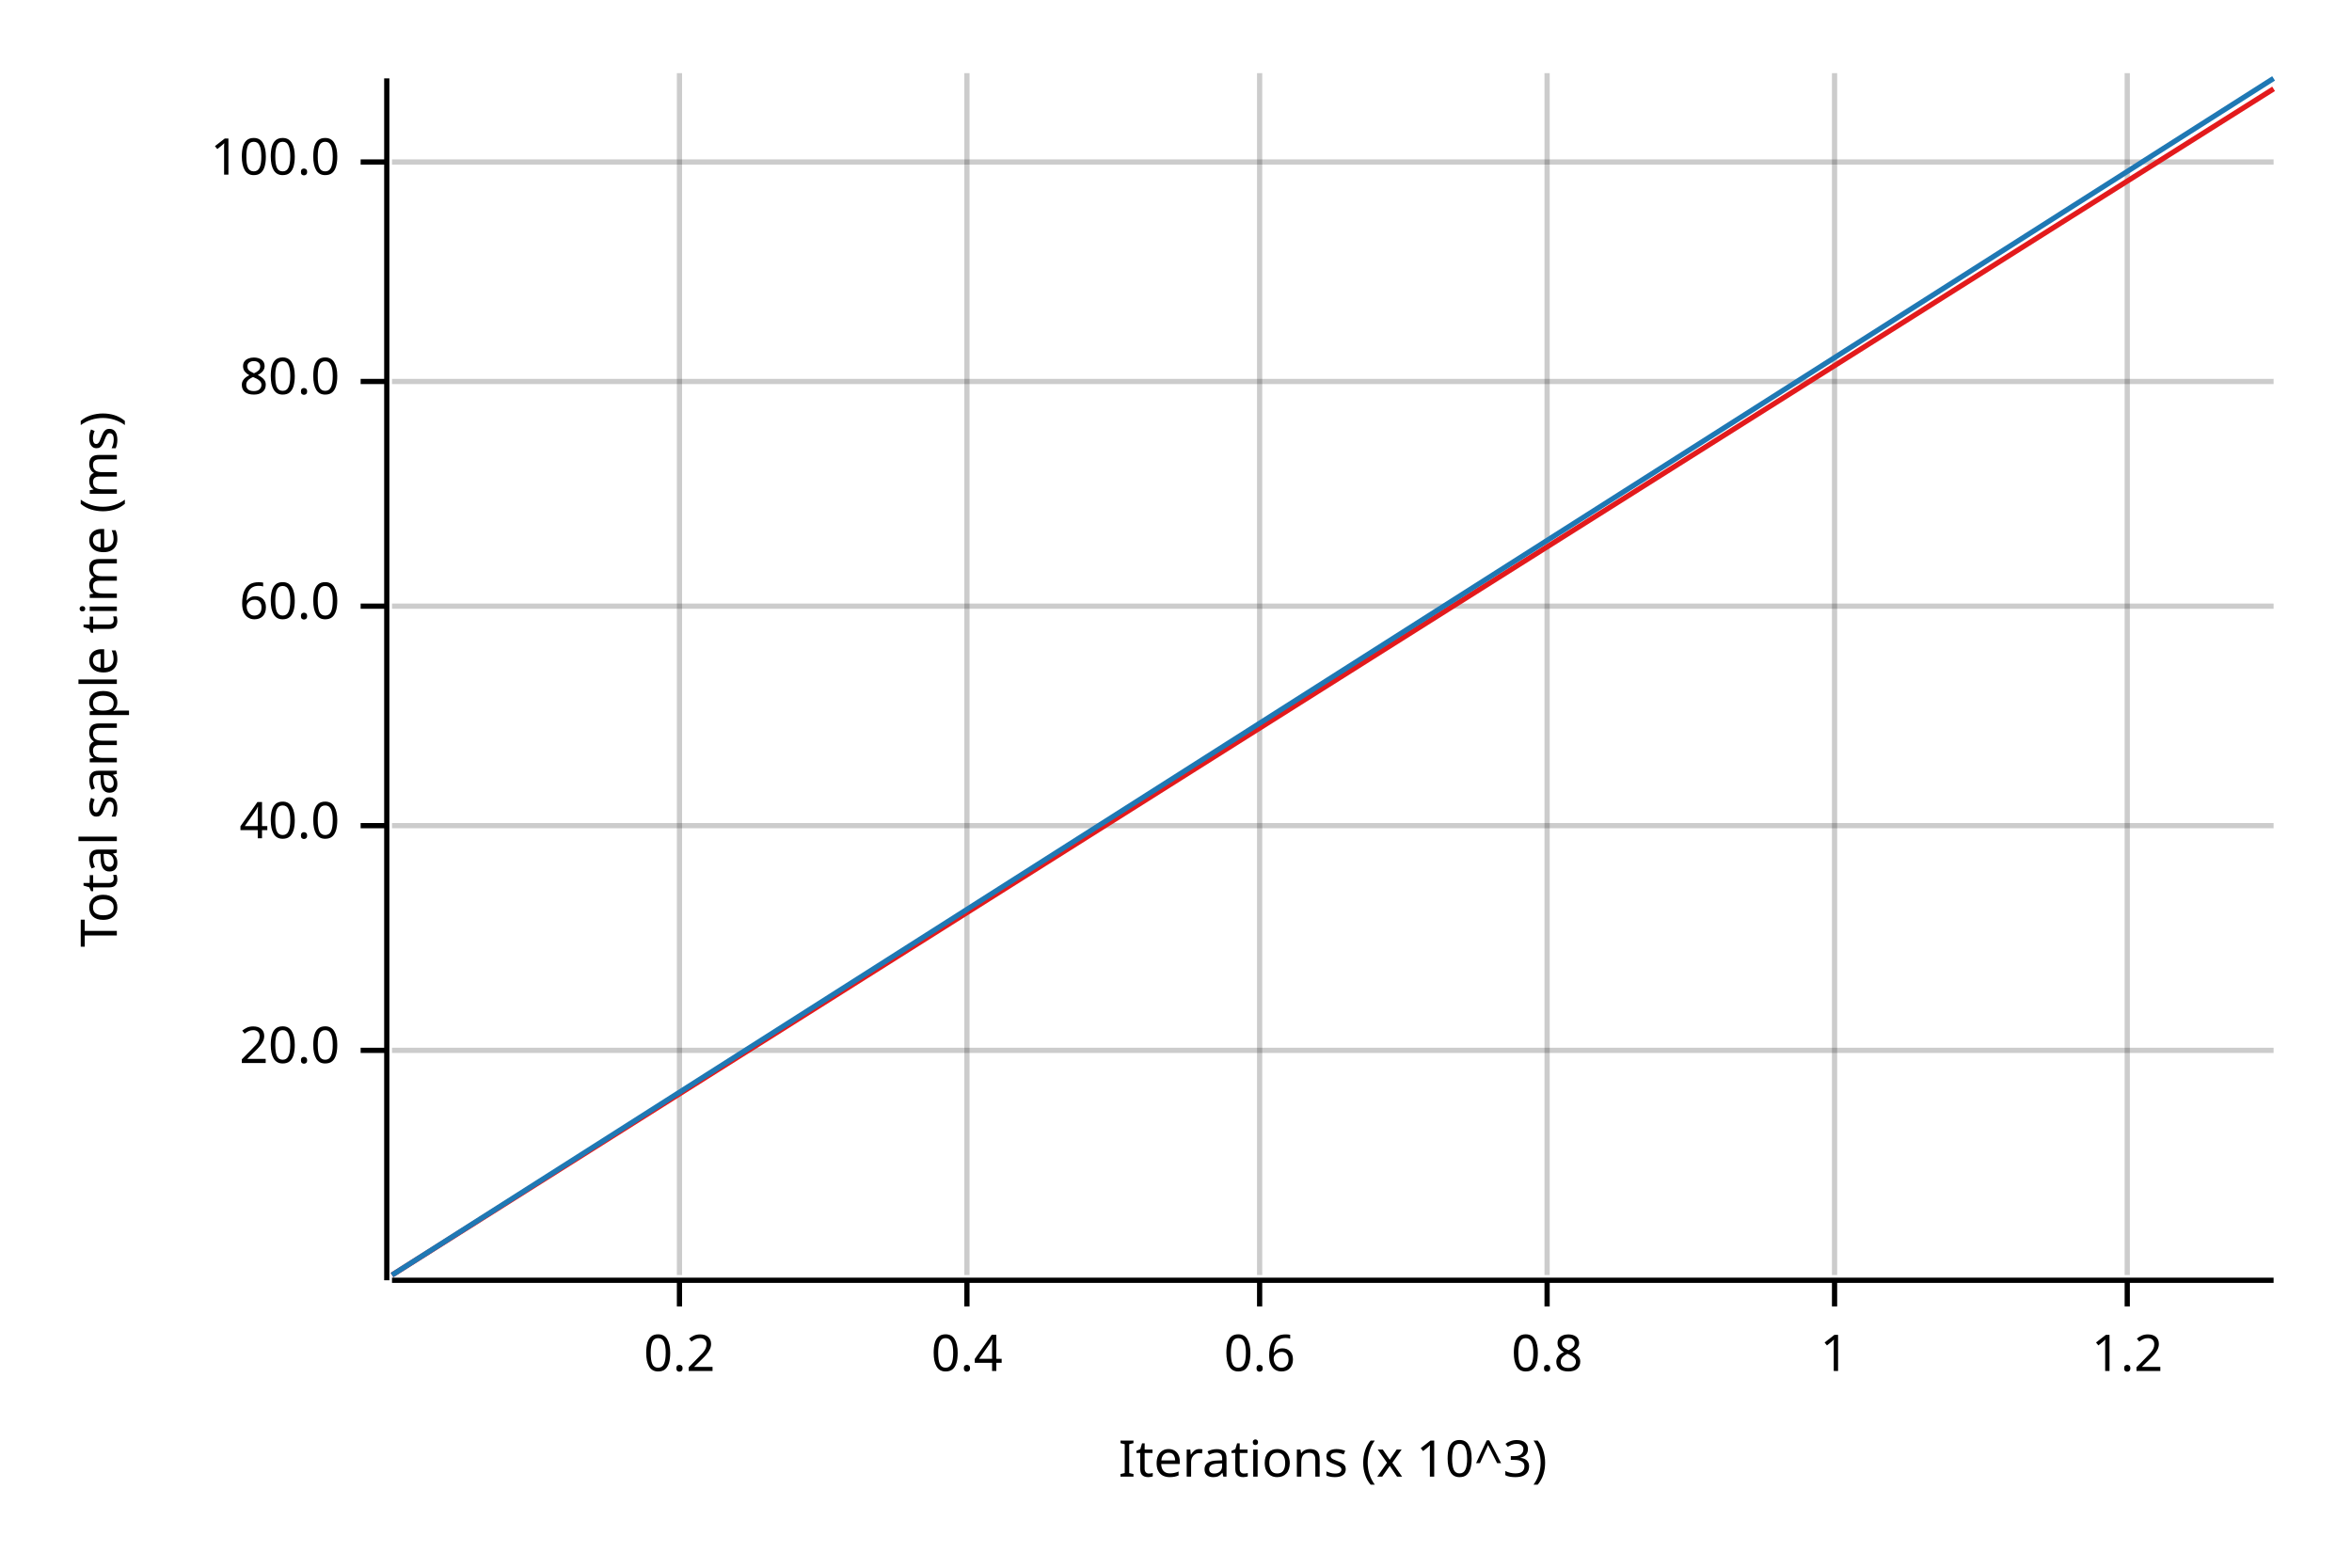
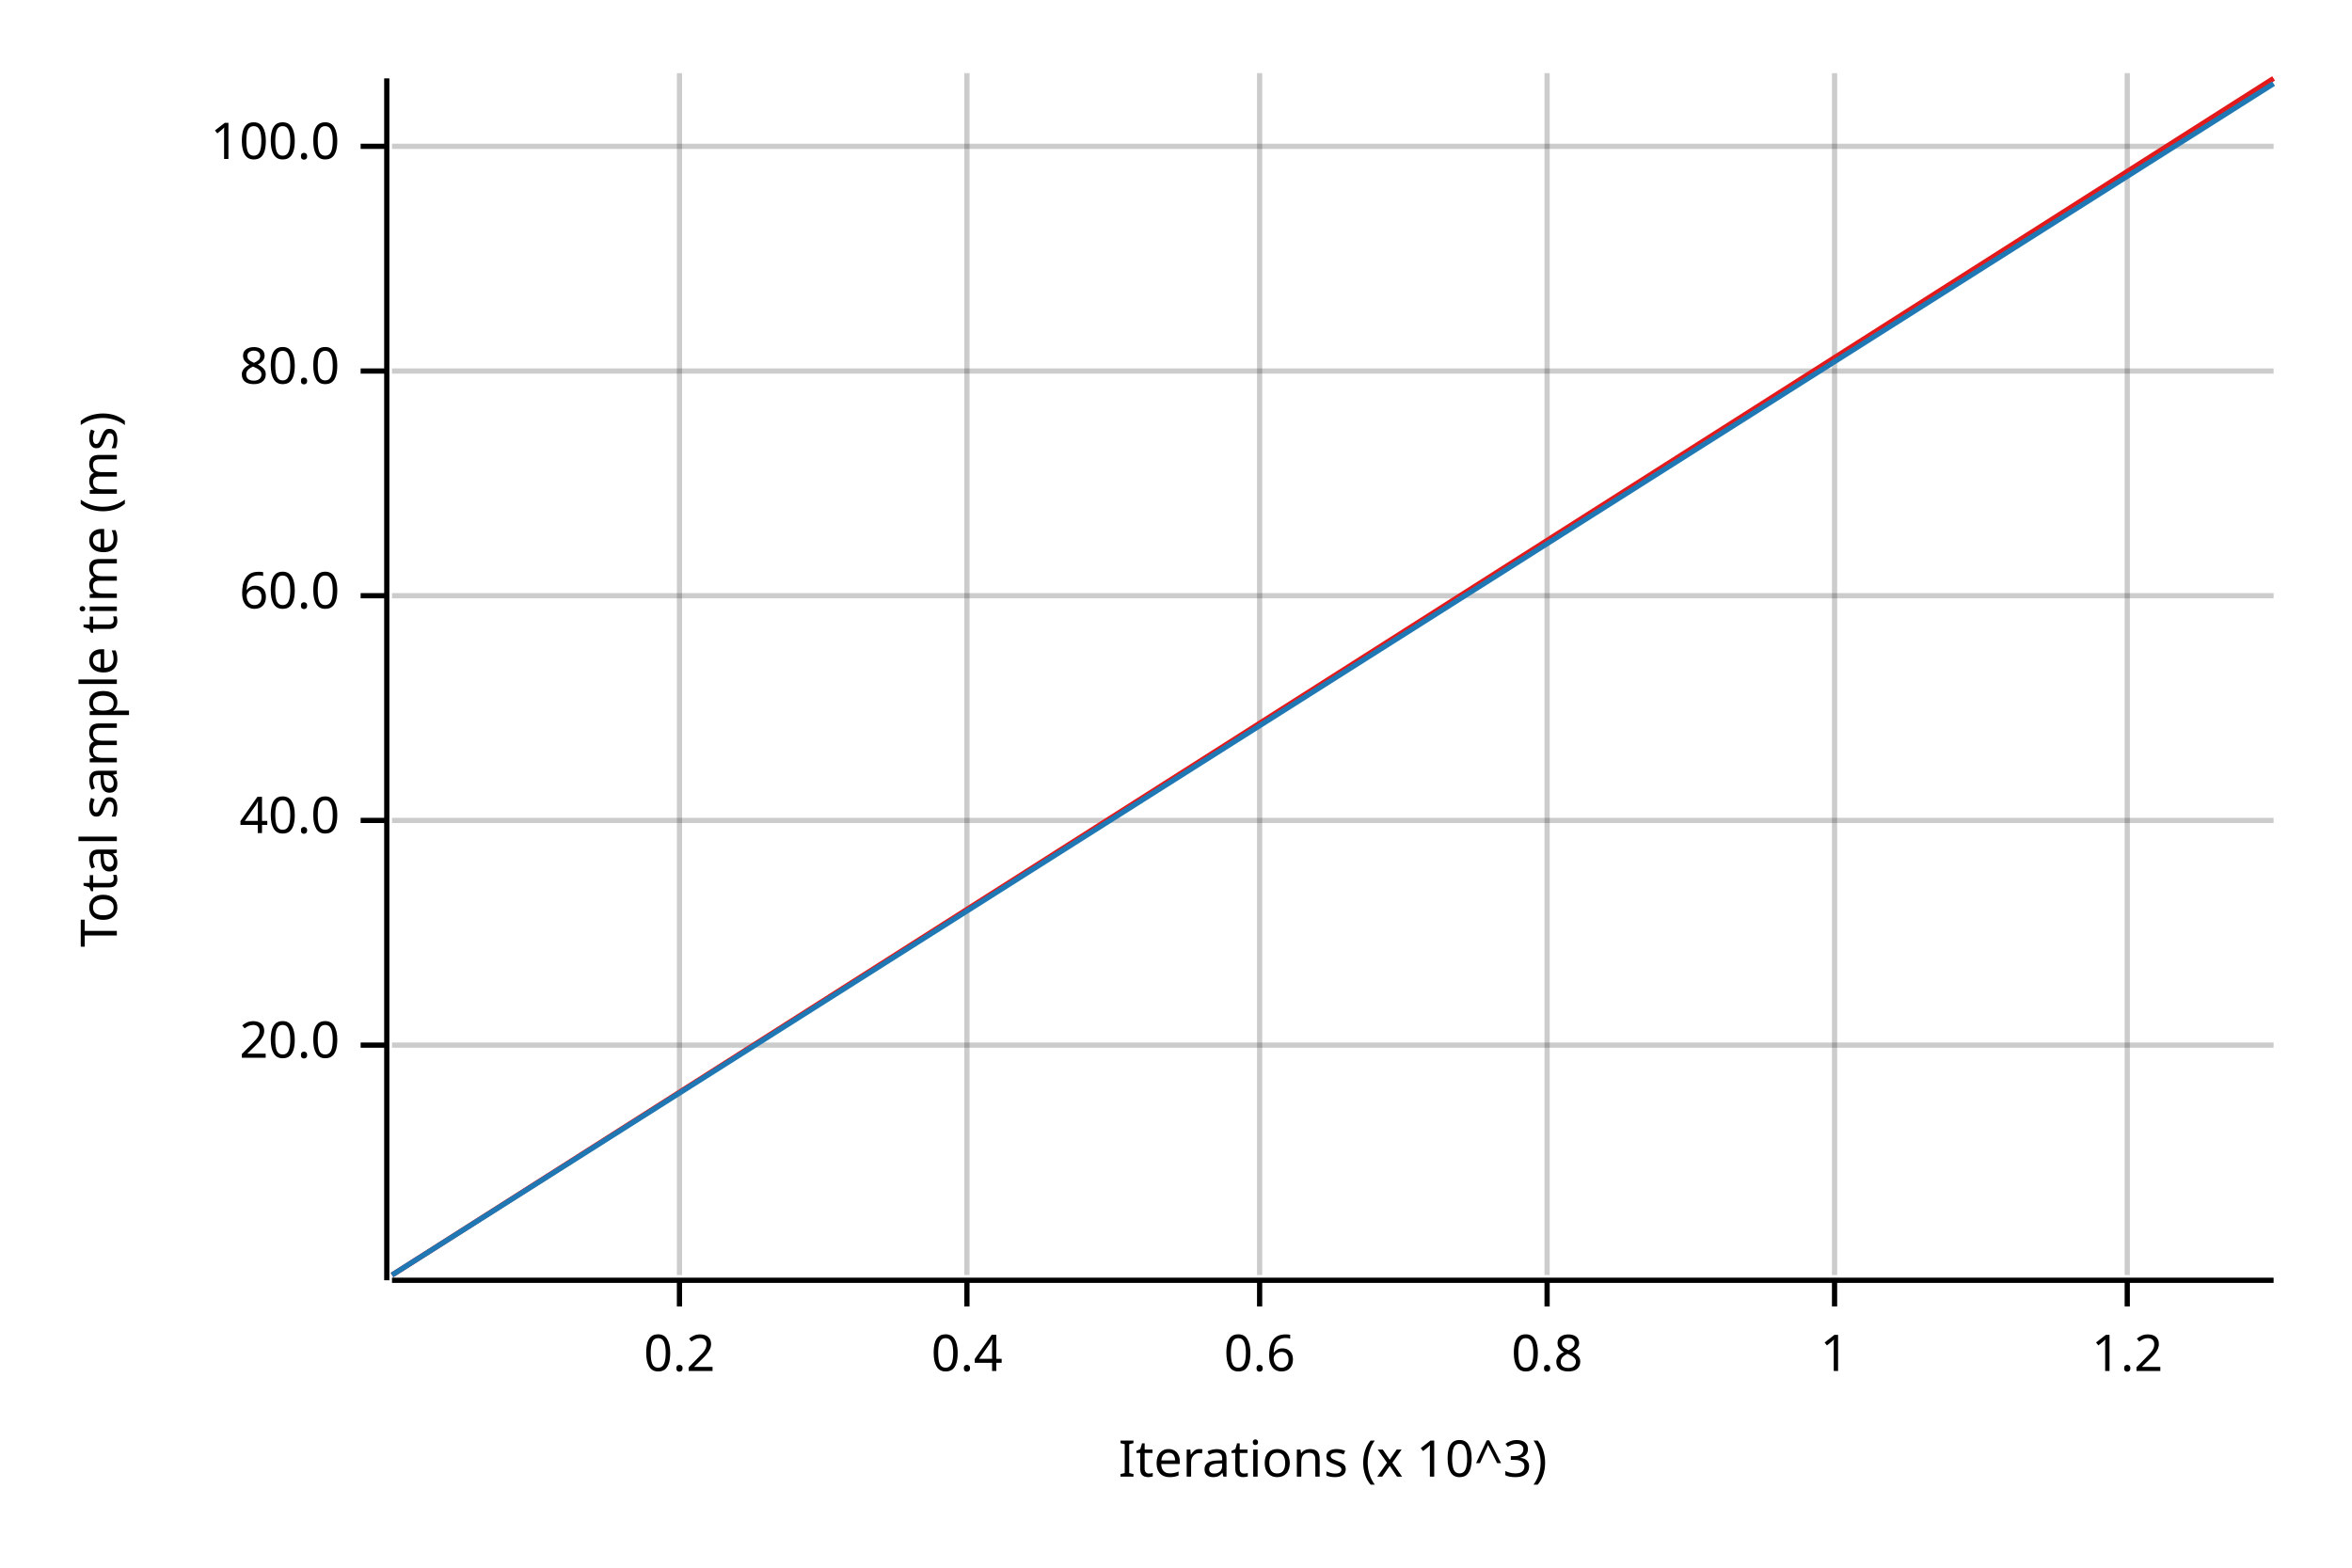
<svg xmlns="http://www.w3.org/2000/svg" width="450" height="300" viewBox="0 0 450 300">
  <text x="15" y="130" dy="0.76em" text-anchor="middle" font-family="sans-serif" font-size="9.677" opacity="1" fill="#000000" transform="rotate(270, 15, 130)">
Total sample time (ms)
</text>
  <text x="255" y="285" dy="-0.5ex" text-anchor="middle" font-family="sans-serif" font-size="9.677" opacity="1" fill="#000000">
Iterations (x 10^3)
</text>
  <line opacity="0.2" stroke="#000000" stroke-width="1" x1="130" y1="244" x2="130" y2="14" />
  <line opacity="0.2" stroke="#000000" stroke-width="1" x1="185" y1="244" x2="185" y2="14" />
  <line opacity="0.2" stroke="#000000" stroke-width="1" x1="241" y1="244" x2="241" y2="14" />
  <line opacity="0.2" stroke="#000000" stroke-width="1" x1="296" y1="244" x2="296" y2="14" />
  <line opacity="0.2" stroke="#000000" stroke-width="1" x1="351" y1="244" x2="351" y2="14" />
  <line opacity="0.2" stroke="#000000" stroke-width="1" x1="407" y1="244" x2="407" y2="14" />
-   <line opacity="0.2" stroke="#000000" stroke-width="1" x1="75" y1="201" x2="435" y2="201" />
-   <line opacity="0.2" stroke="#000000" stroke-width="1" x1="75" y1="158" x2="435" y2="158" />
-   <line opacity="0.2" stroke="#000000" stroke-width="1" x1="75" y1="116" x2="435" y2="116" />
-   <line opacity="0.2" stroke="#000000" stroke-width="1" x1="75" y1="73" x2="435" y2="73" />
-   <line opacity="0.2" stroke="#000000" stroke-width="1" x1="75" y1="31" x2="435" y2="31" />
+   <line opacity="0.2" stroke="#000000" stroke-width="1" x1="75" y1="200" x2="435" y2="200" />
+   <line opacity="0.2" stroke="#000000" stroke-width="1" x1="75" y1="157" x2="435" y2="157" />
+   <line opacity="0.2" stroke="#000000" stroke-width="1" x1="75" y1="114" x2="435" y2="114" />
+   <line opacity="0.2" stroke="#000000" stroke-width="1" x1="75" y1="71" x2="435" y2="71" />
+   <line opacity="0.2" stroke="#000000" stroke-width="1" x1="75" y1="28" x2="435" y2="28" />
  <polyline fill="none" opacity="1" stroke="#000000" stroke-width="1" points="74,15 74,245 " />
-   <text x="65" y="201" dy="0.5ex" text-anchor="end" font-family="sans-serif" font-size="9.677" opacity="1" fill="#000000">
+   <text x="65" y="200" dy="0.5ex" text-anchor="end" font-family="sans-serif" font-size="9.677" opacity="1" fill="#000000">
20.0
</text>
-   <polyline fill="none" opacity="1" stroke="#000000" stroke-width="1" points="69,201 74,201 " />
-   <text x="65" y="158" dy="0.5ex" text-anchor="end" font-family="sans-serif" font-size="9.677" opacity="1" fill="#000000">
+   <polyline fill="none" opacity="1" stroke="#000000" stroke-width="1" points="69,200 74,200 " />
+   <text x="65" y="157" dy="0.5ex" text-anchor="end" font-family="sans-serif" font-size="9.677" opacity="1" fill="#000000">
40.0
</text>
-   <polyline fill="none" opacity="1" stroke="#000000" stroke-width="1" points="69,158 74,158 " />
-   <text x="65" y="116" dy="0.5ex" text-anchor="end" font-family="sans-serif" font-size="9.677" opacity="1" fill="#000000">
+   <polyline fill="none" opacity="1" stroke="#000000" stroke-width="1" points="69,157 74,157 " />
+   <text x="65" y="114" dy="0.5ex" text-anchor="end" font-family="sans-serif" font-size="9.677" opacity="1" fill="#000000">
60.0
</text>
-   <polyline fill="none" opacity="1" stroke="#000000" stroke-width="1" points="69,116 74,116 " />
-   <text x="65" y="73" dy="0.5ex" text-anchor="end" font-family="sans-serif" font-size="9.677" opacity="1" fill="#000000">
+   <polyline fill="none" opacity="1" stroke="#000000" stroke-width="1" points="69,114 74,114 " />
+   <text x="65" y="71" dy="0.5ex" text-anchor="end" font-family="sans-serif" font-size="9.677" opacity="1" fill="#000000">
80.0
</text>
-   <polyline fill="none" opacity="1" stroke="#000000" stroke-width="1" points="69,73 74,73 " />
-   <text x="65" y="31" dy="0.5ex" text-anchor="end" font-family="sans-serif" font-size="9.677" opacity="1" fill="#000000">
+   <polyline fill="none" opacity="1" stroke="#000000" stroke-width="1" points="69,71 74,71 " />
+   <text x="65" y="28" dy="0.5ex" text-anchor="end" font-family="sans-serif" font-size="9.677" opacity="1" fill="#000000">
100.0
</text>
-   <polyline fill="none" opacity="1" stroke="#000000" stroke-width="1" points="69,31 74,31 " />
+   <polyline fill="none" opacity="1" stroke="#000000" stroke-width="1" points="69,28 74,28 " />
  <polyline fill="none" opacity="1" stroke="#000000" stroke-width="1" points="75,245 435,245 " />
  <text x="130" y="255" dy="0.76em" text-anchor="middle" font-family="sans-serif" font-size="9.677" opacity="1" fill="#000000">
0.2
</text>
  <polyline fill="none" opacity="1" stroke="#000000" stroke-width="1" points="130,245 130,250 " />
  <text x="185" y="255" dy="0.76em" text-anchor="middle" font-family="sans-serif" font-size="9.677" opacity="1" fill="#000000">
0.4
</text>
  <polyline fill="none" opacity="1" stroke="#000000" stroke-width="1" points="185,245 185,250 " />
  <text x="241" y="255" dy="0.76em" text-anchor="middle" font-family="sans-serif" font-size="9.677" opacity="1" fill="#000000">
0.6
</text>
  <polyline fill="none" opacity="1" stroke="#000000" stroke-width="1" points="241,245 241,250 " />
  <text x="296" y="255" dy="0.76em" text-anchor="middle" font-family="sans-serif" font-size="9.677" opacity="1" fill="#000000">
0.8
</text>
  <polyline fill="none" opacity="1" stroke="#000000" stroke-width="1" points="296,245 296,250 " />
  <text x="351" y="255" dy="0.76em" text-anchor="middle" font-family="sans-serif" font-size="9.677" opacity="1" fill="#000000">
1
</text>
  <polyline fill="none" opacity="1" stroke="#000000" stroke-width="1" points="351,245 351,250 " />
  <text x="407" y="255" dy="0.76em" text-anchor="middle" font-family="sans-serif" font-size="9.677" opacity="1" fill="#000000">
1.2
</text>
  <polyline fill="none" opacity="1" stroke="#000000" stroke-width="1" points="407,245 407,250 " />
-   <polyline fill="none" opacity="1" stroke="#E31A1C" stroke-width="1" points="75,244 435,17 " />
-   <polygon opacity="0.25" fill="#E31A1C" points="75,244 435,17 435,17 " />
-   <polyline fill="none" opacity="1" stroke="#1F78B4" stroke-width="1" points="75,244 435,15 " />
-   <polygon opacity="0.25" fill="#1F78B4" points="75,244 435,15 435,15 " />
+   <polyline fill="none" opacity="1" stroke="#E31A1C" stroke-width="1" points="75,244 435,15 " />
+   <polygon opacity="0.25" fill="#E31A1C" points="75,244 435,15 435,15 " />
+   <polyline fill="none" opacity="1" stroke="#1F78B4" stroke-width="1" points="75,244 435,16 " />
+   <polygon opacity="0.25" fill="#1F78B4" points="75,244 435,16 435,16 " />
</svg>
